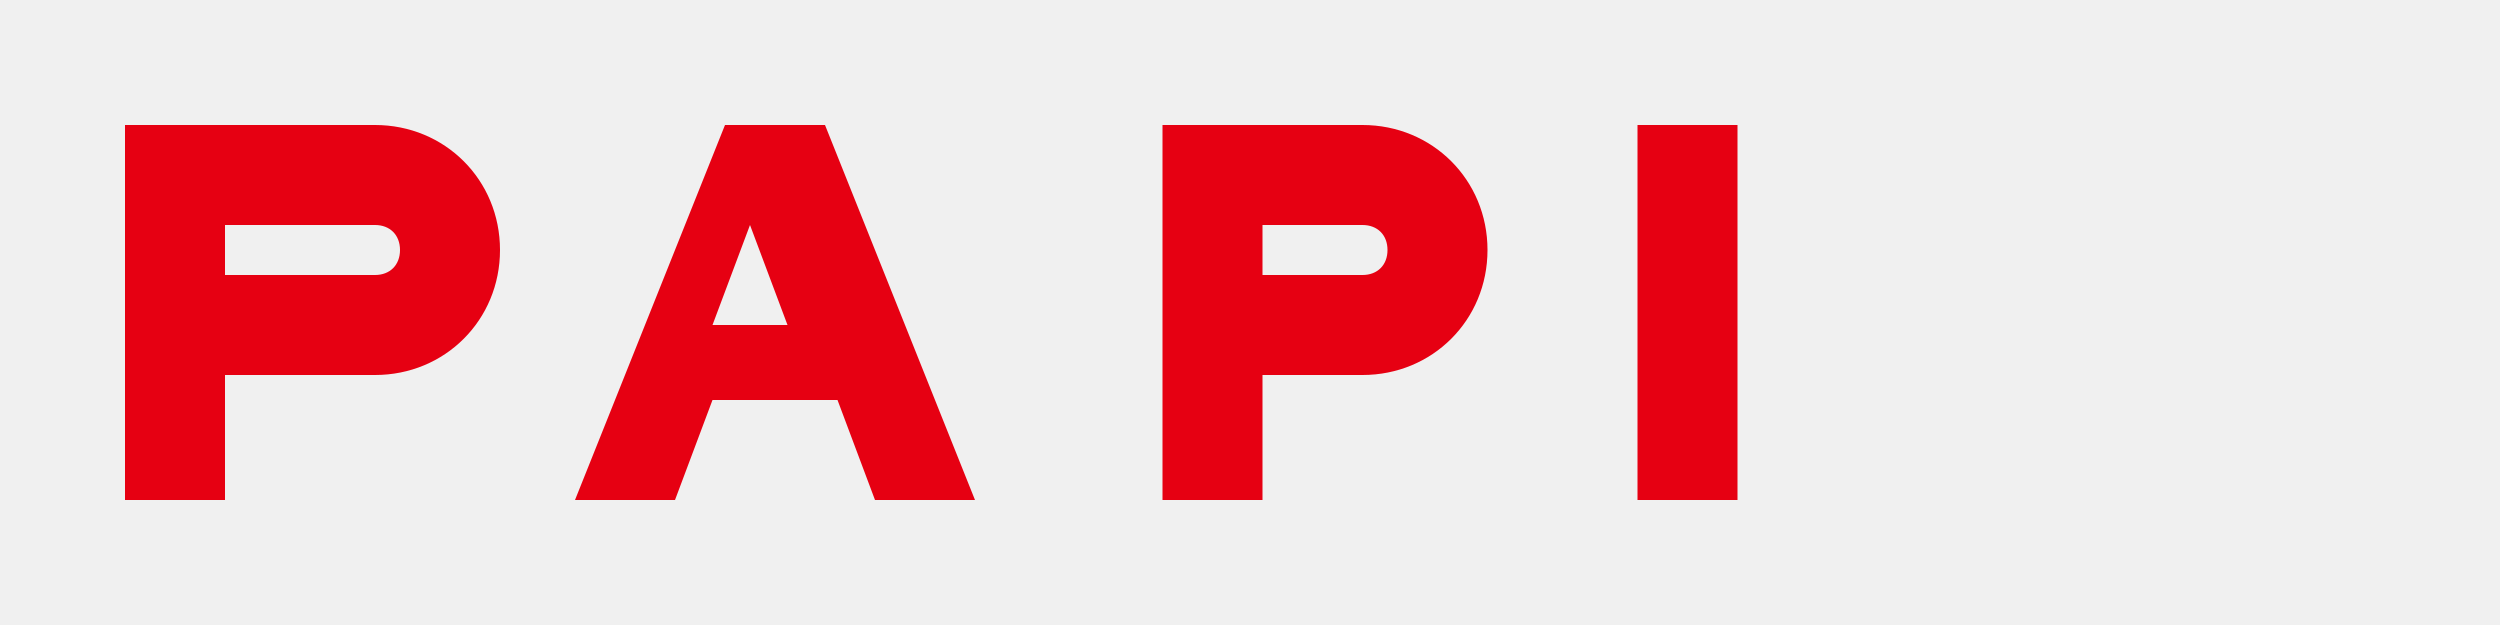
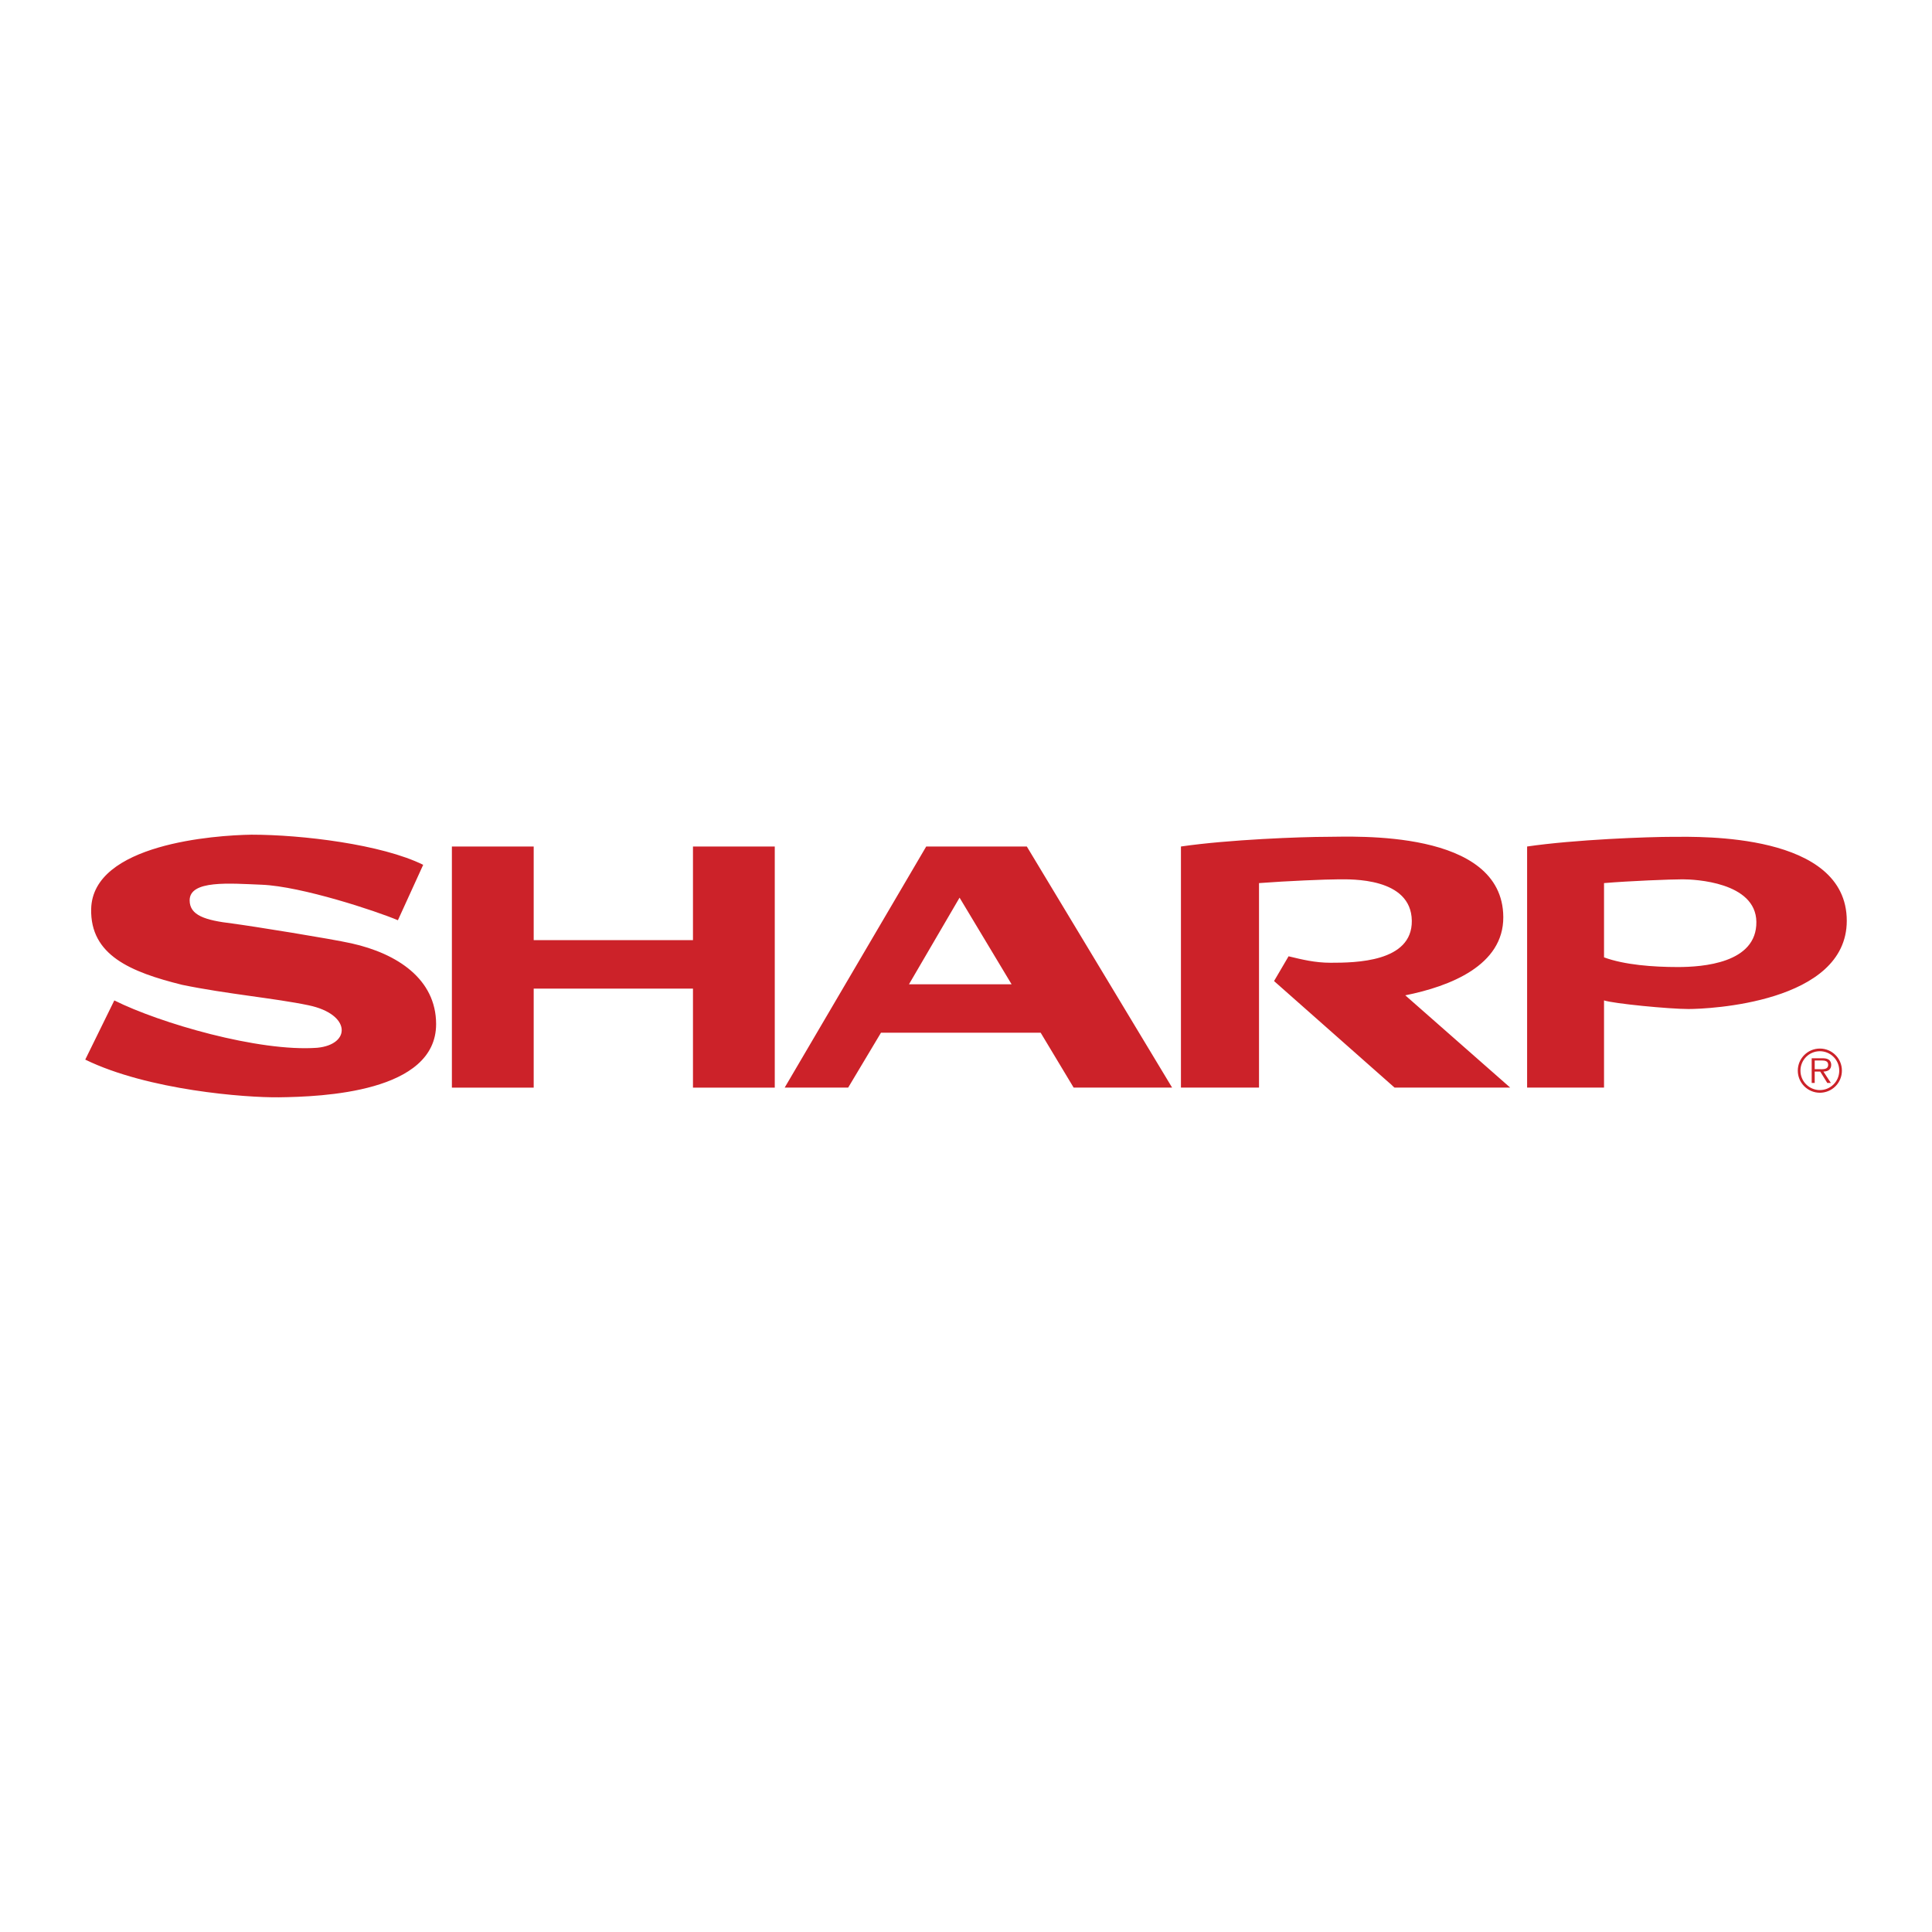
- <svg xmlns="http://www.w3.org/2000/svg" viewBox="0 0 100 25" fill="#E60012">
-   <path d="M5 5h10c2.8 0 5 2.2 5 5s-2.2 5-5 5h-6v5h-4v-15zm4 6h6c0.6 0 1-0.4 1-1s-0.4-1-1-1h-6v2zm20-6h4l6 15h-4l-1.5-4h-5l-1.5 4h-4l6-15zm2.5 8l-1.5-4-1.5 4h3zm15-8h8c2.8 0 5 2.2 5 5s-2.2 5-5 5h-4v5h-4v-15zm4 6h4c0.6 0 1-0.4 1-1s-0.4-1-1-1h-4v2zm15-6h4v15h-4v-15z" />
+ <svg xmlns="http://www.w3.org/2000/svg" width="2500" height="2500" viewBox="0 0 192.756 192.756">
+   <g fill-rule="evenodd" clip-rule="evenodd">
+     <path fill="#fff" d="M0 0h192.756v192.756H0V0z" />
+     <path d="M181.57 104.615a2.203 2.203 0 1 0 0 4.408 2.199 2.199 0 0 0 2.197-2.209 2.197 2.197 0 0 0-2.197-2.199zm0 4.143a1.936 1.936 0 0 1-1.938-1.943 1.934 1.934 0 0 1 3.87 0 1.934 1.934 0 0 1-1.932 1.943z" fill="#cc2229" />
+     <path d="M182.701 106.236c0-.207-.092-.426-.275-.529-.186-.111-.393-.123-.602-.123h-1.072v2.463h.301v-1.135h.553l.703 1.135h.359l-.744-1.135c.437-.012.777-.191.777-.676zm-1.187.44h-.461v-.871h.703c.305 0 .641.045.641.426-.001.501-.538.445-.883.445zM166.965 83.49c-2.578 0-9.826.269-14.605.966v24.054h7.674v-8.699c.967.322 6.502.859 8.434.859 1.934 0 15.785-.592 15.785-8.805-.001-8.805-14.712-8.375-17.288-8.375zm.428 12.992c-2.469 0-5.318-.215-7.359-.967v-7.409c2.578-.215 6.662-.376 7.844-.376s7.303.269 7.355 4.242c.052 4.133-5.37 4.51-7.84 4.51zM35.081 94.122c-2.073-.463-9.878-1.718-11.919-1.986-2.685-.322-4.241-.805-4.241-2.309 0-2.04 3.968-1.688 7.195-1.558 3.973.162 11.436 2.631 13.583 3.544l2.523-5.53c-4.134-2.041-12.08-3.006-17.126-3.006-3.652.053-15.85.914-16 7.408-.107 4.618 3.935 6.293 9.073 7.571 4.402.912 9.289 1.342 12.618 2.041 4.264.893 4.242 3.918.859 4.24-5.837.426-15.731-2.469-20.241-4.725l-2.9 5.906c6.281 3.061 15.998 3.801 19.329 3.76 4.295-.055 15.677-.484 15.677-7.303-.002-4.487-3.867-7.033-8.43-8.053zM69.138 93.8H53.247v-9.342h-8.162v24.054h8.162v-9.879h15.891v9.879h8.161V84.458h-8.161V93.8zM102.447 84.458h-10.04l-14.12 24.053h6.334l3.275-5.477h15.931l3.291 5.477h9.824l-14.495-24.053zM90.688 98.203l5.048-8.644 5.191 8.644H90.688zM149.984 91.489c-.057-8.805-14.979-7.999-17.557-7.999-2.576 0-9.824.269-14.604.966v24.054h7.789V88.107c2.791-.215 6.762-.376 7.941-.376 1.182 0 7.25-.214 7.303 4.135.051 4.134-5.637 4.188-8.107 4.188-1.557 0-2.846-.322-4.188-.645l-1.449 2.471 12.025 10.631h11.537l-10.469-9.207c4.445-.892 9.811-2.97 9.779-7.815z" fill="#cc2229" />
+   </g>
</svg>
